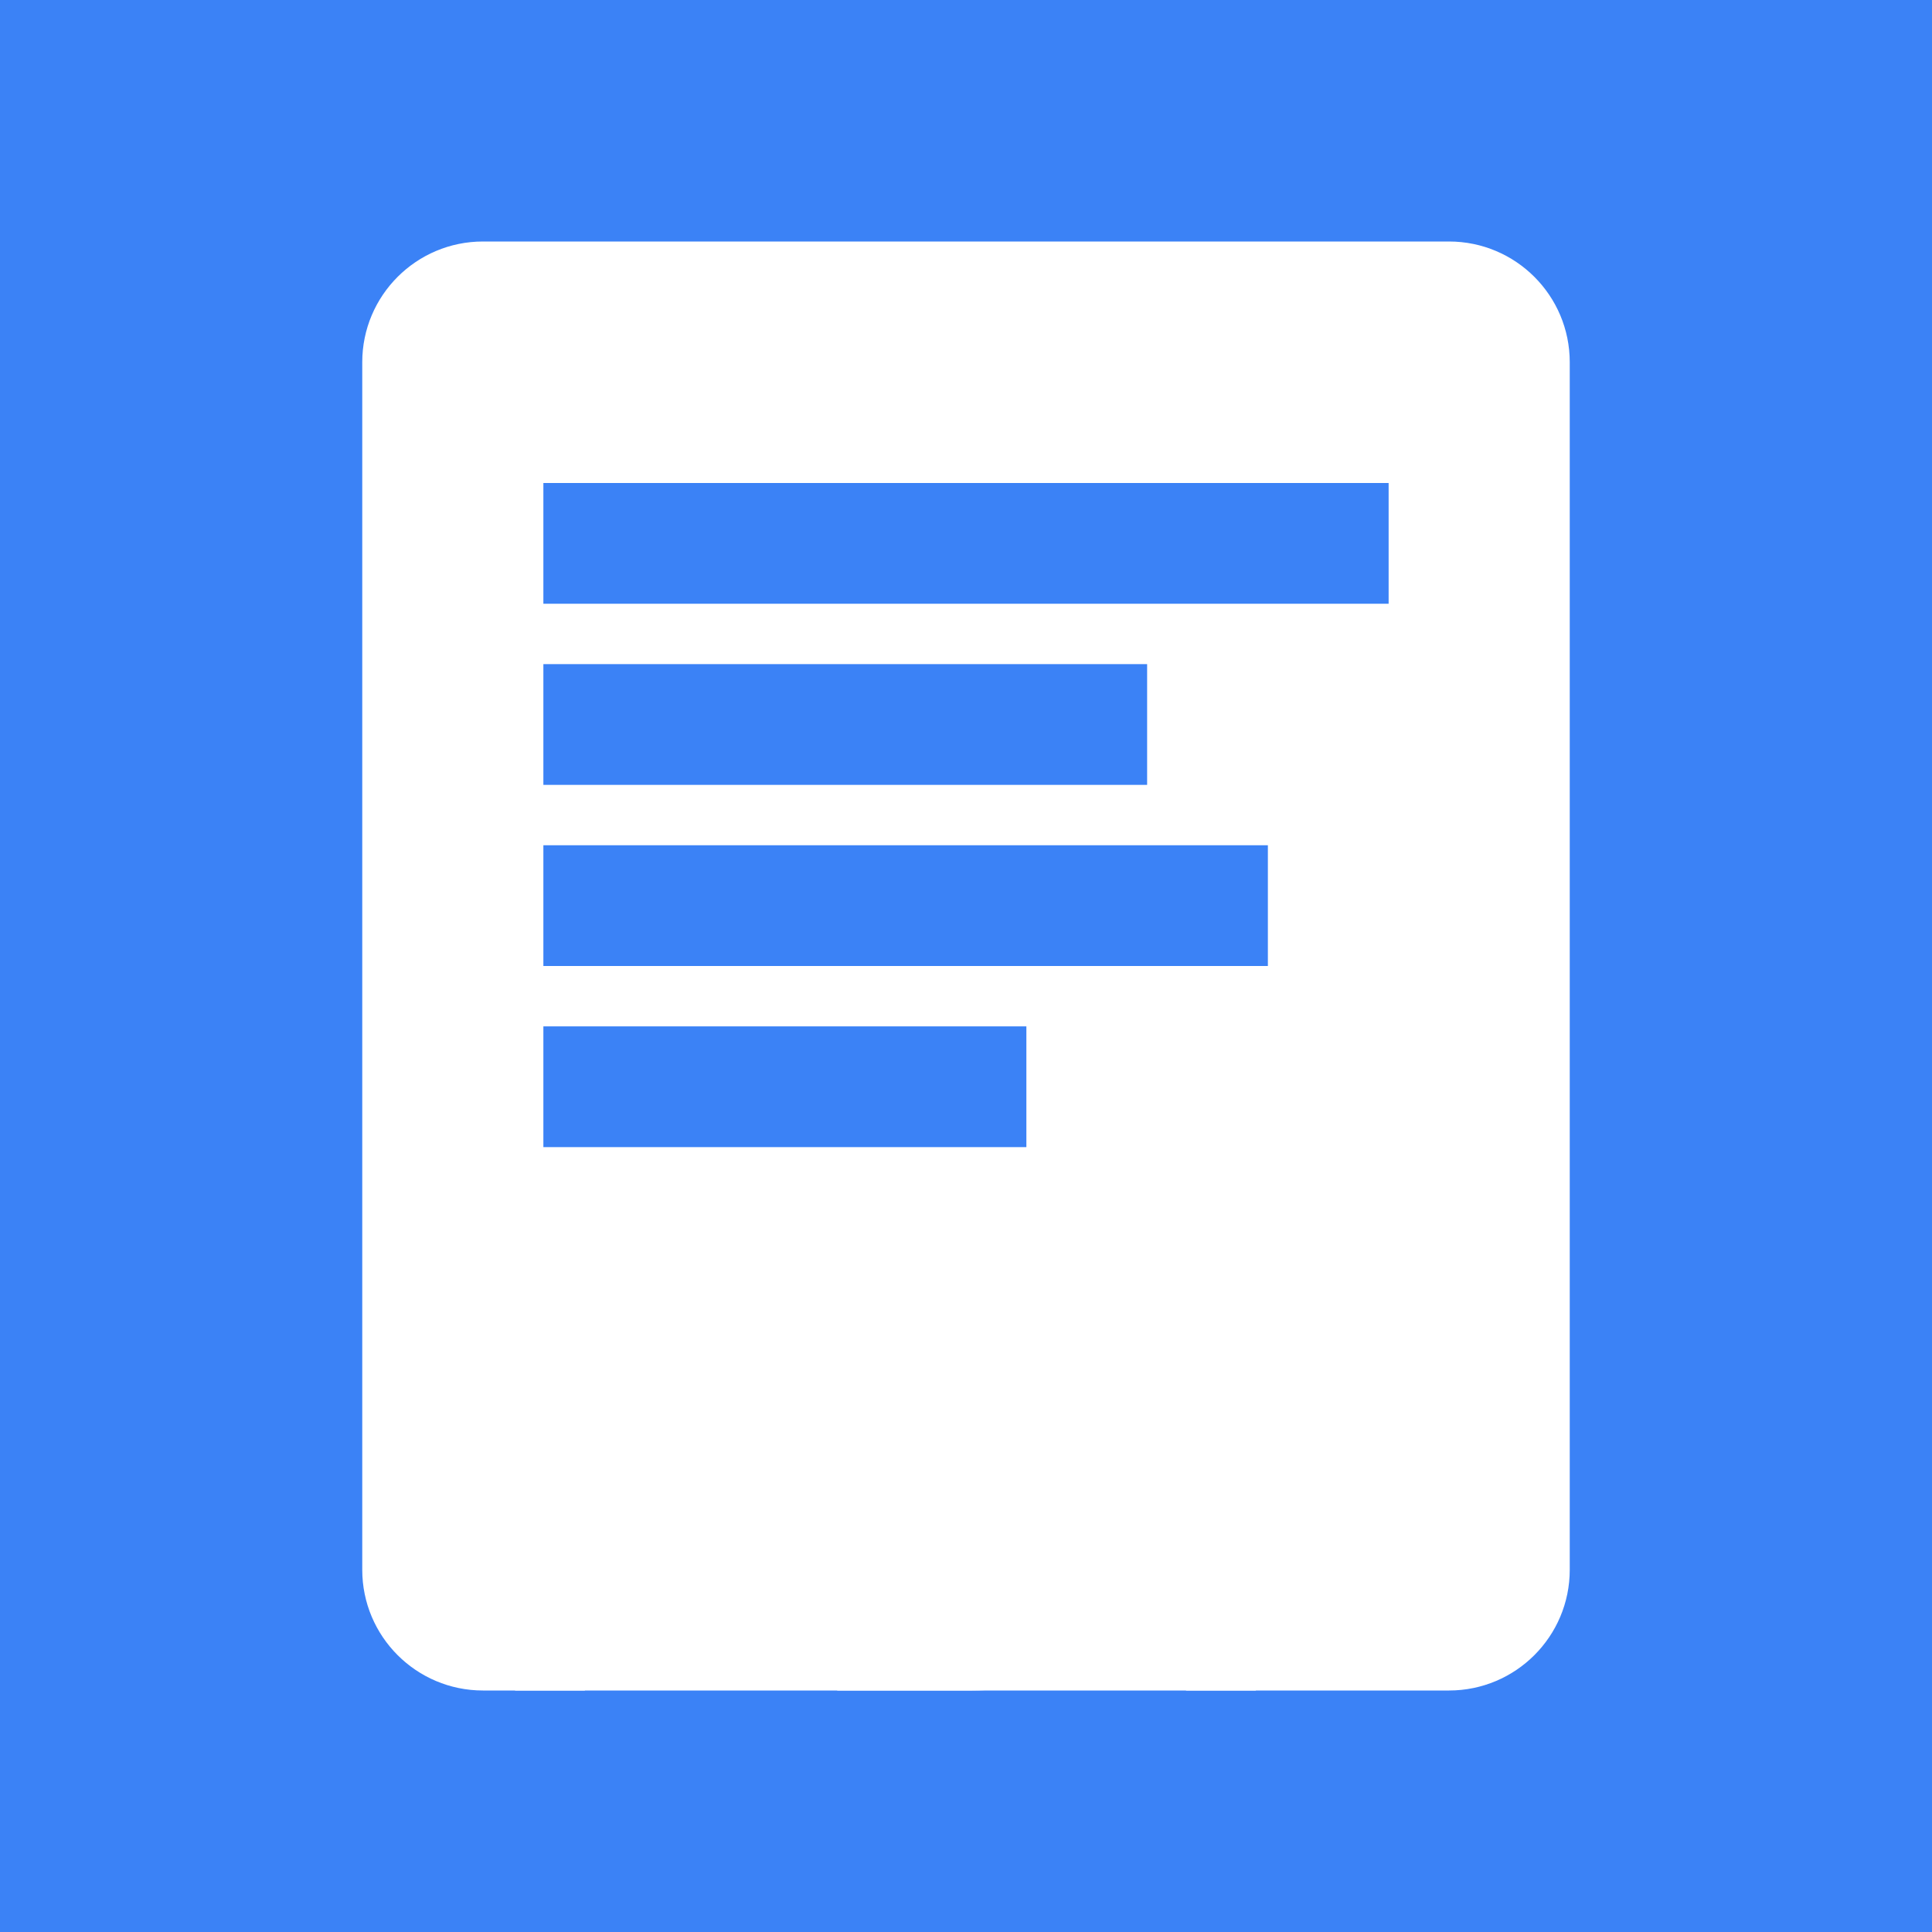
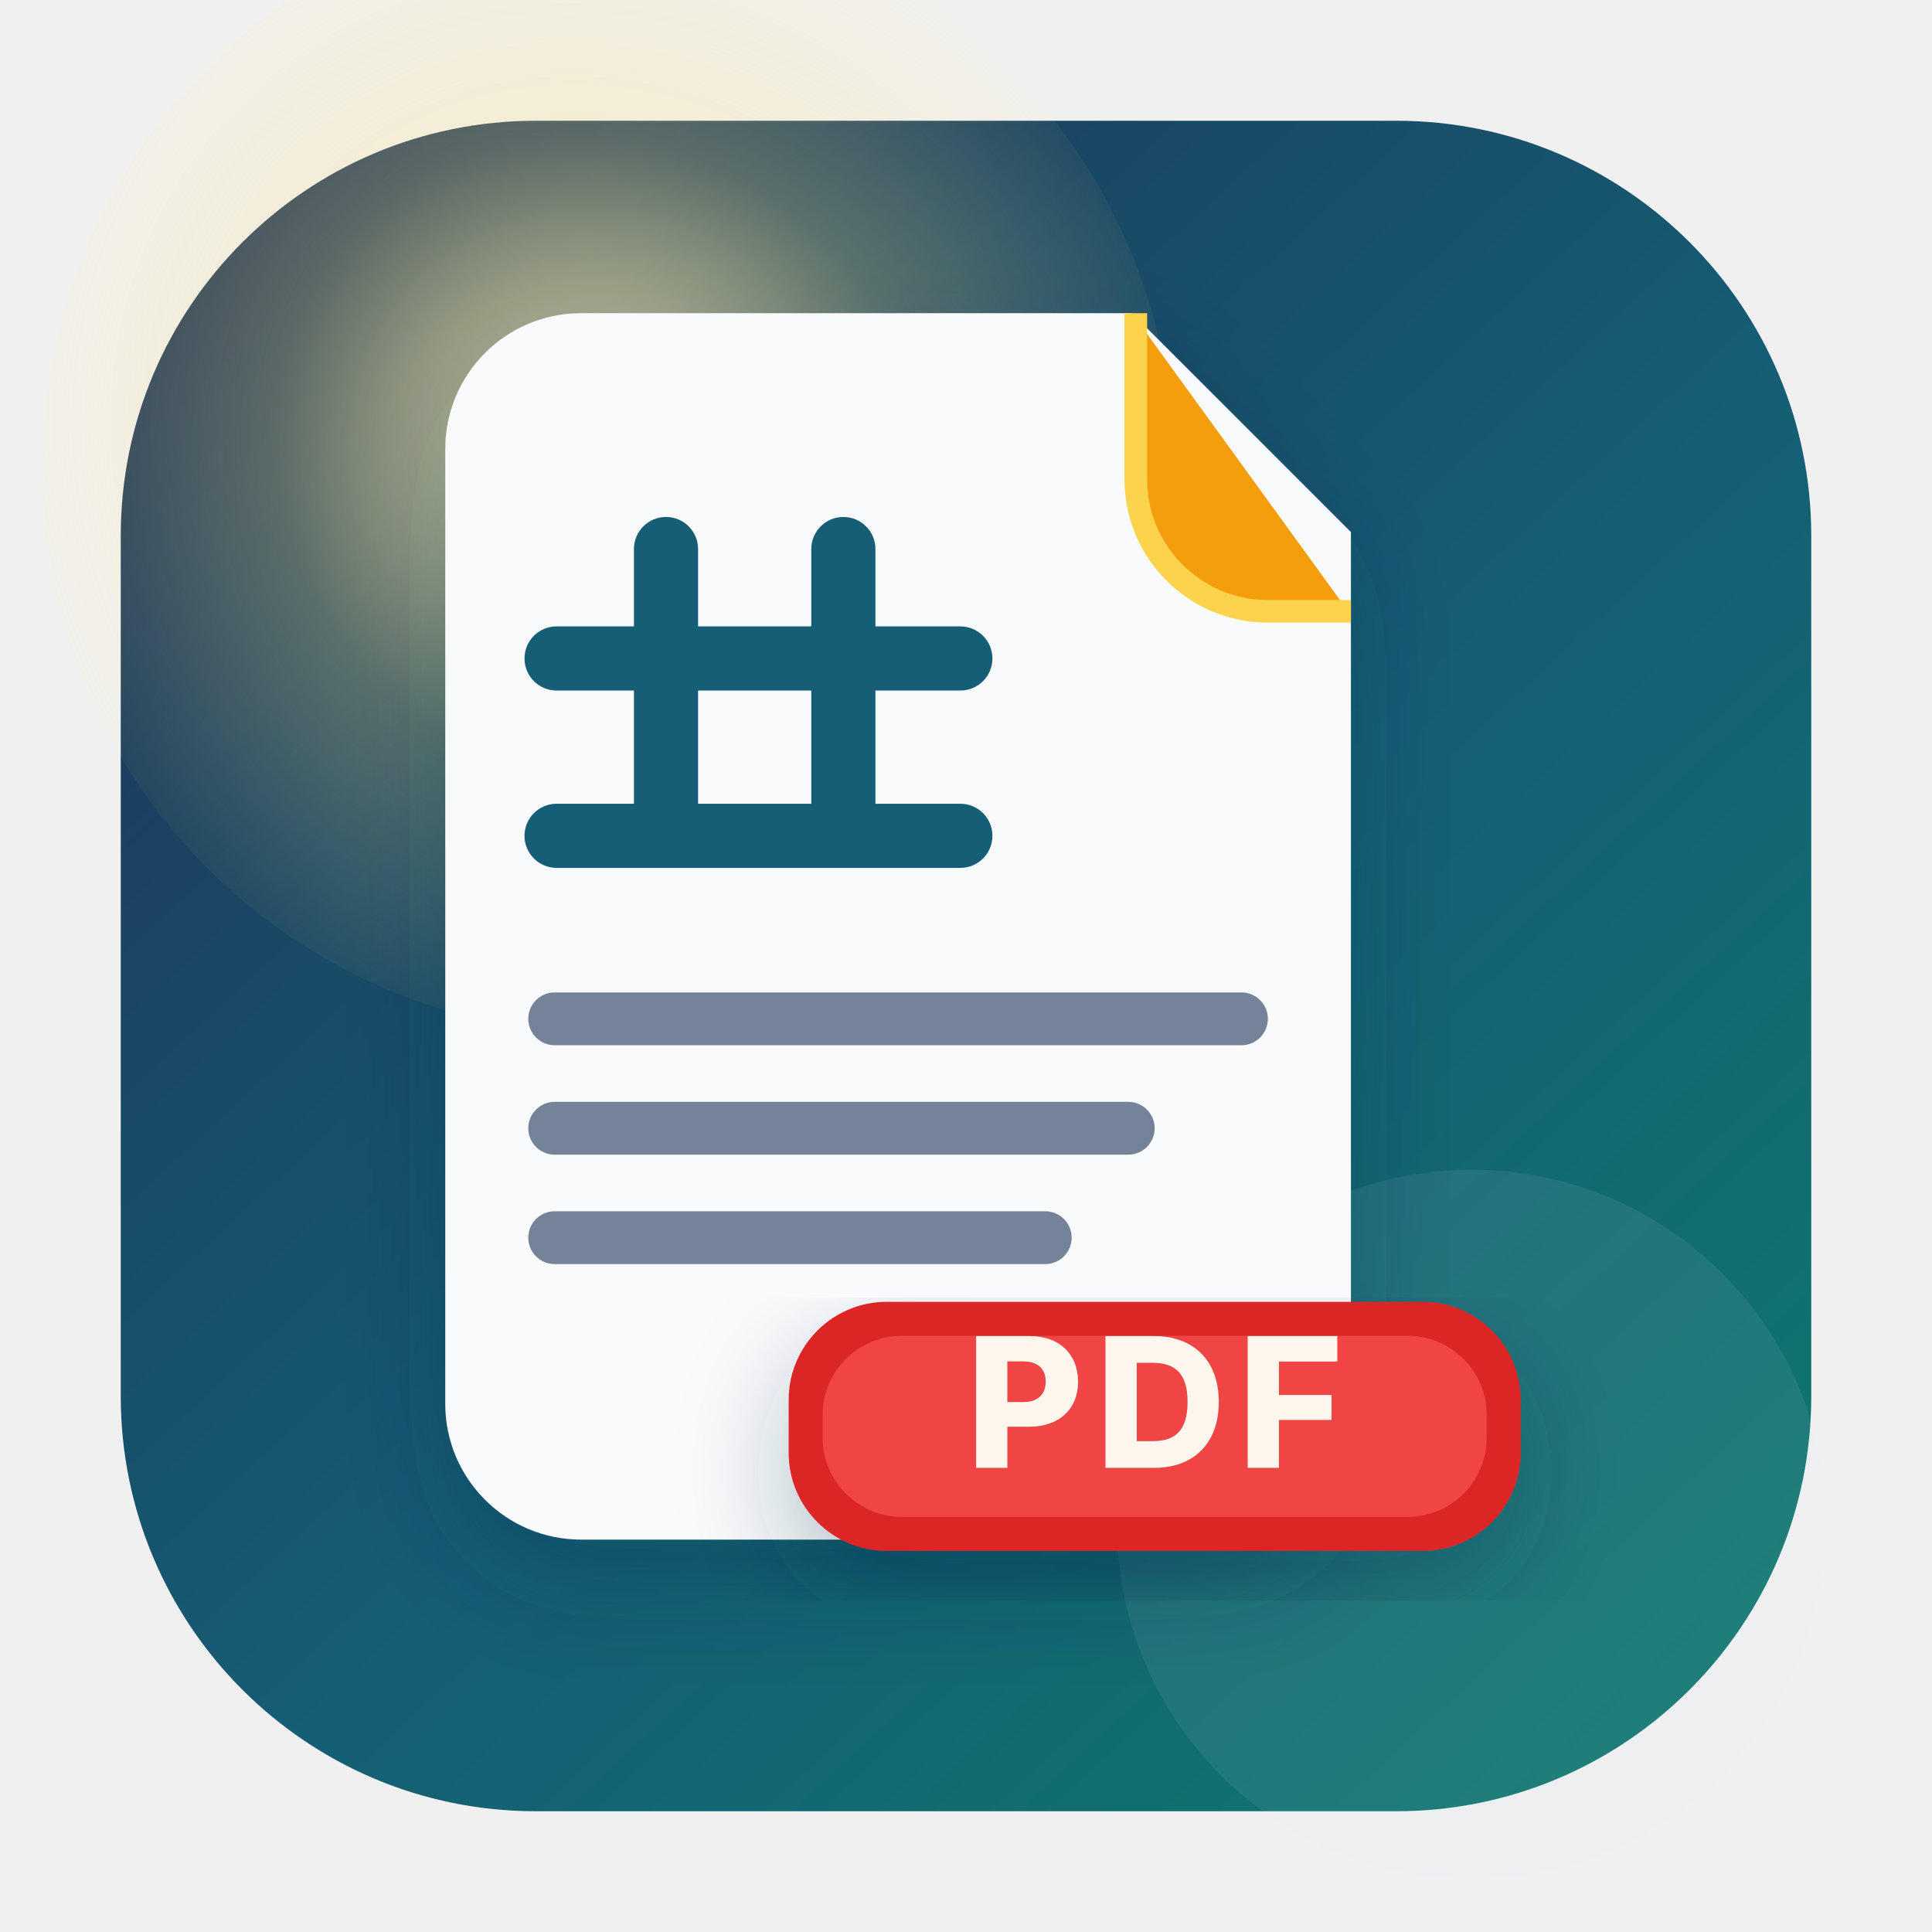
- <svg xmlns="http://www.w3.org/2000/svg" width="32" height="32" viewBox="0 0 32 32">
-   <rect width="32" height="32" fill="#3b82f6" />
-   <rect x="6" y="4" width="20" height="24" rx="2" fill="white" />
-   <rect x="9" y="8" width="14" height="2" fill="#3b82f6" />
-   <rect x="9" y="11" width="10" height="2" fill="#3b82f6" />
-   <rect x="9" y="14" width="12" height="2" fill="#3b82f6" />
-   <rect x="9" y="17" width="8" height="2" fill="#3b82f6" />
-   <text x="16" y="28" font-family="Arial" font-size="8" font-weight="bold" text-anchor="middle" fill="white">PDF</text>
+ <svg xmlns="http://www.w3.org/2000/svg" width="1024" height="1024" viewBox="0 0 1024 1024">
+   <defs>
+     <linearGradient id="bg" x1="144" y1="120" x2="884" y2="920" gradientUnits="userSpaceOnUse">
+       <stop offset="0" stop-color="#1d3557" />
+       <stop offset="0.55" stop-color="#155e75" />
+       <stop offset="1" stop-color="#0f766e" />
+     </linearGradient>
+     <radialGradient id="glow" cx="0" cy="0" r="1" gradientUnits="userSpaceOnUse" gradientTransform="translate(322 248) rotate(41.2) scale(356 324)">
+       <stop offset="0" stop-color="#fef3c7" stop-opacity="0.92" />
+       <stop offset="0.52" stop-color="#fde68a" stop-opacity="0.28" />
+       <stop offset="1" stop-color="#fde68a" stop-opacity="0" />
+     </radialGradient>
+     <filter id="shadow" x="-20%" y="-20%" width="140%" height="140%">
+       <feDropShadow dx="0" dy="24" stdDeviation="28" flood-color="#082f49" flood-opacity="0.28" />
+     </filter>
+   </defs>
+   <rect x="64" y="64" width="896" height="896" rx="220" fill="url(#bg)" />
+   <circle cx="322" cy="248" r="300" fill="url(#glow)" />
+   <circle cx="780" cy="808" r="188" fill="#dbeafe" opacity="0.08" />
+   <g filter="url(#shadow)">
+     <path d="M308 166h292l116 116v462c0 39.765-32.235 72-72 72H308c-39.765 0-72-32.235-72-72V238c0-39.765 32.235-72 72-72Z" fill="#f8fafc" />
+     <path d="M600 166v88c0 39.765 32.235 72 72 72h44L600 166Z" fill="#f59e0b" />
+     <path d="M602 166v88c0 38.66 31.34 70 70 70h44" fill="none" stroke="#fcd34d" stroke-width="12" stroke-linejoin="round" />
+   </g>
+   <g fill="#155e75">
+     <rect x="336" y="274" width="34" height="170" rx="17" />
+     <rect x="430" y="274" width="34" height="170" rx="17" />
+     <rect x="278" y="332" width="248" height="34" rx="17" />
+     <rect x="278" y="426" width="248" height="34" rx="17" />
+   </g>
+   <g fill="#64748b" opacity="0.88">
+     <rect x="280" y="526" width="392" height="28" rx="14" />
+     <rect x="280" y="584" width="332" height="28" rx="14" />
+     <rect x="280" y="642" width="288" height="28" rx="14" />
+   </g>
+   <g filter="url(#shadow)">
+     <rect x="418" y="690" width="388" height="132" rx="52" fill="#dc2626" />
+     <rect x="436" y="708" width="352" height="96" rx="42" fill="#ef4444" />
+   </g>
+   <text x="612" y="778" font-family="Inter, SF Pro Display, Arial, sans-serif" font-size="96" font-weight="800" text-anchor="middle" fill="#fff7ed" letter-spacing="6">PDF</text>
</svg>
